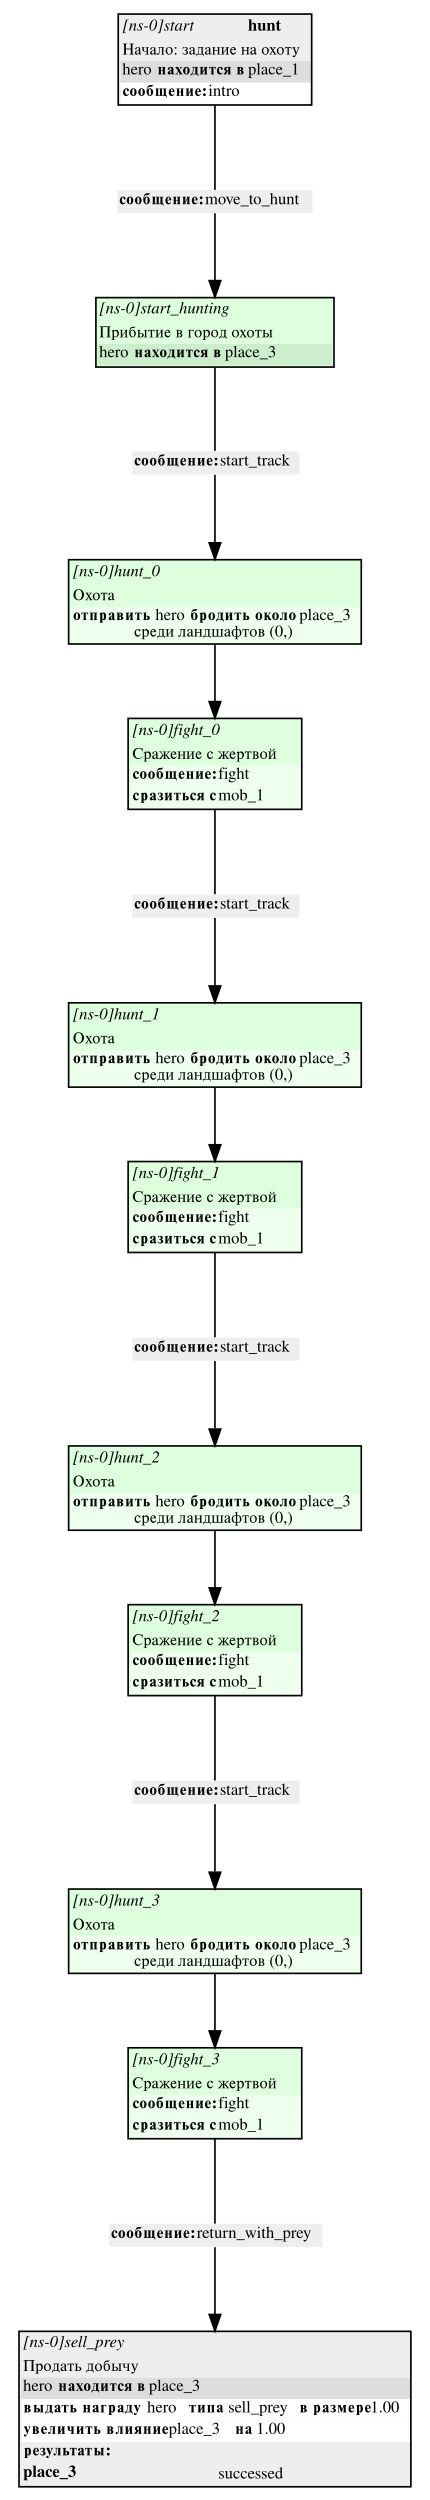
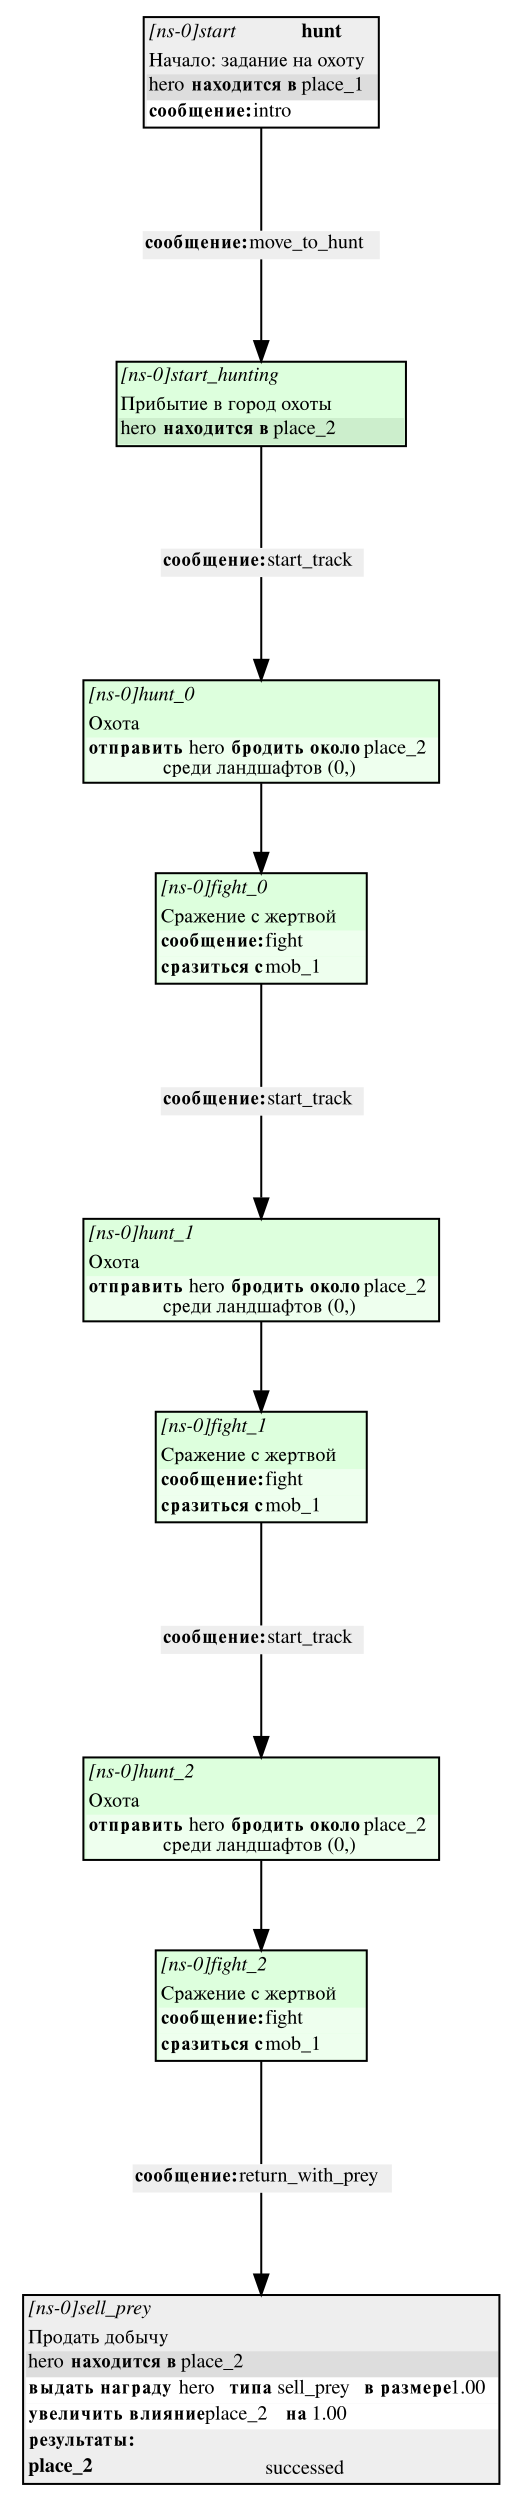
- <svg xmlns="http://www.w3.org/2000/svg" width="260pt" height="1512pt" viewBox="0.00 0.00 260.00 1512.00">
-   <g id="graph0" class="graph" transform="scale(1 1) rotate(0) translate(4 1508)">
-     <polygon fill="white" stroke="white" points="-4,4 -4,-1508 256,-1508 256,4 -4,4" />
+ <svg xmlns="http://www.w3.org/2000/svg" width="260pt" height="1244pt" viewBox="0.00 0.00 260.00 1244.00">
+   <g id="graph0" class="graph" transform="scale(1 1) rotate(0) translate(4 1240)">
+     <polygon fill="white" stroke="white" points="-4,4 -4,-1240 256,-1240 256,4 -4,4" />
    <g id="node1" class="node">
+       <polygon fill="#eeeeee" stroke="none" points="67.5,-1176.5 67.5,-1231.5 184.5,-1231.5 184.5,-1176.5 67.5,-1176.5" />
+       <text text-anchor="start" x="70" y="-1221.5" font-family="Times,serif" font-style="italic" font-size="10.00">[ns-0]start</text>
+       <text text-anchor="start" x="146" y="-1221.5" font-family="Times,serif" font-weight="bold" font-size="10.00">hunt</text>
+       <text text-anchor="start" x="70" y="-1207" font-family="Times,serif" font-size="10.00">Начало: задание на охоту</text>
+       <polygon fill="#dddddd" stroke="none" points="69,-1190 69,-1203 184,-1203 184,-1190 69,-1190" />
+       <text text-anchor="start" x="70" y="-1195" font-family="Times,serif" font-size="10.00">hero </text>
+       <text text-anchor="start" x="91" y="-1195" font-family="Times,serif" font-weight="bold" font-size="10.00">находится в</text>
+       <text text-anchor="start" x="146" y="-1195" font-family="Times,serif" font-size="10.00"> place_1</text>
+       <polygon fill="#ffffff" stroke="none" points="69,-1177 69,-1190 184,-1190 184,-1177 69,-1177" />
+       <text text-anchor="start" x="70" y="-1182" font-family="Times,serif" font-weight="bold" font-size="10.00">сообщение:</text>
+       <text text-anchor="start" x="122" y="-1182" font-family="Times,serif" font-size="10.00"> intro</text>
+       <polygon fill="none" stroke="black" points="67.5,-1176.5 67.5,-1231.5 184.5,-1231.5 184.5,-1176.5 67.5,-1176.5" />
+     </g>
+     <g id="node14" class="node">
+       <polygon fill="#eeeeee" stroke="none" points="67,-1111 67,-1125 185,-1125 185,-1111 67,-1111" />
+       <text text-anchor="start" x="68" y="-1116.5" font-family="Times,serif" font-weight="bold" font-size="10.00">сообщение:</text>
+       <text text-anchor="start" x="120" y="-1116.5" font-family="Times,serif" font-size="10.00"> move_to_hunt</text>
+     </g>
+     <g id="edge12" class="edge">
+       <path fill="none" stroke="black" d="M126,-1176.42C126,-1158.35 126,-1135.85 126,-1125.18" />
+     </g>
+     <g id="node2" class="node">
+       <polygon fill="#ddffdd" stroke="none" points="73.5,-750.5 73.5,-805.5 178.5,-805.5 178.5,-750.5 73.5,-750.5" />
+       <text text-anchor="start" x="76" y="-795.5" font-family="Times,serif" font-style="italic" font-size="10.00">[ns-0]fight_0</text>
+       <text text-anchor="start" x="76" y="-781" font-family="Times,serif" font-size="10.00">Сражение с жертвой</text>
+       <polygon fill="#eeffee" stroke="none" points="75,-764 75,-777 178,-777 178,-764 75,-764" />
+       <text text-anchor="start" x="76" y="-769" font-family="Times,serif" font-weight="bold" font-size="10.00">сообщение:</text>
+       <text text-anchor="start" x="128" y="-769" font-family="Times,serif" font-size="10.00"> fight</text>
+       <polygon fill="#eeffee" stroke="none" points="75,-751 75,-764 178,-764 178,-751 75,-751" />
+       <text text-anchor="start" x="76" y="-756" font-family="Times,serif" font-weight="bold" font-size="10.00">сразиться с</text>
+       <text text-anchor="start" x="128" y="-756" font-family="Times,serif" font-size="10.00">  mob_1</text>
+       <polygon fill="none" stroke="black" points="73.5,-750.5 73.5,-805.5 178.5,-805.5 178.5,-750.5 73.5,-750.5" />
+     </g>
+     <g id="node10" class="node">
+       <polygon fill="#eeeeee" stroke="none" points="76,-685 76,-699 177,-699 177,-685 76,-685" />
+       <text text-anchor="start" x="77" y="-690.5" font-family="Times,serif" font-weight="bold" font-size="10.00">сообщение:</text>
+       <text text-anchor="start" x="129" y="-690.5" font-family="Times,serif" font-size="10.00"> start_track</text>
+     </g>
+     <g id="edge1" class="edge">
+       <path fill="none" stroke="black" d="M126,-750.422C126,-732.349 126,-709.853 126,-699.177" />
+     </g>
+     <g id="node3" class="node">
      <polygon fill="#ddffdd" stroke="none" points="73.5,-482.5 73.5,-537.5 178.5,-537.5 178.5,-482.5 73.5,-482.5" />
-       <text text-anchor="start" x="76" y="-527.5" font-family="Times,serif" font-style="italic" font-size="10.00">[ns-0]fight_2</text>
+       <text text-anchor="start" x="76" y="-527.5" font-family="Times,serif" font-style="italic" font-size="10.00">[ns-0]fight_1</text>
      <text text-anchor="start" x="76" y="-513" font-family="Times,serif" font-size="10.00">Сражение с жертвой</text>
      <polygon fill="#eeffee" stroke="none" points="75,-496 75,-509 178,-509 178,-496 75,-496" />
      <text text-anchor="start" x="76" y="-501" font-family="Times,serif" font-weight="bold" font-size="10.00">сообщение:</text>
      <text text-anchor="start" x="128" y="-501" font-family="Times,serif" font-size="10.00"> fight</text>
      <polygon fill="#eeffee" stroke="none" points="75,-483 75,-496 178,-496 178,-483 75,-483" />
      <text text-anchor="start" x="76" y="-488" font-family="Times,serif" font-weight="bold" font-size="10.00">сразиться с</text>
      <text text-anchor="start" x="128" y="-488" font-family="Times,serif" font-size="10.00">  mob_1</text>
      <polygon fill="none" stroke="black" points="73.5,-482.5 73.5,-537.5 178.5,-537.5 178.5,-482.5 73.5,-482.5" />
    </g>
-     <g id="node16" class="node">
+     <g id="node11" class="node">
      <polygon fill="#eeeeee" stroke="none" points="76,-417 76,-431 177,-431 177,-417 76,-417" />
      <text text-anchor="start" x="77" y="-422.5" font-family="Times,serif" font-weight="bold" font-size="10.00">сообщение:</text>
      <text text-anchor="start" x="129" y="-422.5" font-family="Times,serif" font-size="10.00"> start_track</text>
    </g>
-     <g id="edge12" class="edge">
+     <g id="edge4" class="edge">
      <path fill="none" stroke="black" d="M126,-482.422C126,-464.349 126,-441.853 126,-431.177" />
    </g>
-     <g id="node2" class="node">
-       <polygon fill="#eeeeee" stroke="none" points="67.5,-1444.5 67.5,-1499.5 184.5,-1499.5 184.5,-1444.5 67.5,-1444.5" />
-       <text text-anchor="start" x="70" y="-1489.5" font-family="Times,serif" font-style="italic" font-size="10.00">[ns-0]start</text>
-       <text text-anchor="start" x="146" y="-1489.5" font-family="Times,serif" font-weight="bold" font-size="10.00">hunt</text>
-       <text text-anchor="start" x="70" y="-1475" font-family="Times,serif" font-size="10.00">Начало: задание на охоту</text>
-       <polygon fill="#dddddd" stroke="none" points="69,-1458 69,-1471 184,-1471 184,-1458 69,-1458" />
-       <text text-anchor="start" x="70" y="-1463" font-family="Times,serif" font-size="10.00">hero </text>
-       <text text-anchor="start" x="91" y="-1463" font-family="Times,serif" font-weight="bold" font-size="10.00">находится в</text>
-       <text text-anchor="start" x="146" y="-1463" font-family="Times,serif" font-size="10.00"> place_1</text>
-       <polygon fill="#ffffff" stroke="none" points="69,-1445 69,-1458 184,-1458 184,-1445 69,-1445" />
-       <text text-anchor="start" x="70" y="-1450" font-family="Times,serif" font-weight="bold" font-size="10.00">сообщение:</text>
-       <text text-anchor="start" x="122" y="-1450" font-family="Times,serif" font-size="10.00"> intro</text>
-       <polygon fill="none" stroke="black" points="67.5,-1444.5 67.5,-1499.5 184.5,-1499.5 184.5,-1444.5 67.5,-1444.5" />
+     <g id="node4" class="node">
+       <polygon fill="#ddffdd" stroke="none" points="73.5,-214.5 73.5,-269.5 178.5,-269.5 178.5,-214.5 73.5,-214.5" />
+       <text text-anchor="start" x="76" y="-259.5" font-family="Times,serif" font-style="italic" font-size="10.00">[ns-0]fight_2</text>
+       <text text-anchor="start" x="76" y="-245" font-family="Times,serif" font-size="10.00">Сражение с жертвой</text>
+       <polygon fill="#eeffee" stroke="none" points="75,-228 75,-241 178,-241 178,-228 75,-228" />
+       <text text-anchor="start" x="76" y="-233" font-family="Times,serif" font-weight="bold" font-size="10.00">сообщение:</text>
+       <text text-anchor="start" x="128" y="-233" font-family="Times,serif" font-size="10.00"> fight</text>
+       <polygon fill="#eeffee" stroke="none" points="75,-215 75,-228 178,-228 178,-215 75,-215" />
+       <text text-anchor="start" x="76" y="-220" font-family="Times,serif" font-weight="bold" font-size="10.00">сразиться с</text>
+       <text text-anchor="start" x="128" y="-220" font-family="Times,serif" font-size="10.00">  mob_1</text>
+       <polygon fill="none" stroke="black" points="73.5,-214.5 73.5,-269.5 178.5,-269.5 178.5,-214.5 73.5,-214.5" />
    </g>
-     <g id="node15" class="node">
-       <polygon fill="#eeeeee" stroke="none" points="67,-1379 67,-1393 185,-1393 185,-1379 67,-1379" />
-       <text text-anchor="start" x="68" y="-1384.5" font-family="Times,serif" font-weight="bold" font-size="10.00">сообщение:</text>
-       <text text-anchor="start" x="120" y="-1384.5" font-family="Times,serif" font-size="10.00"> move_to_hunt</text>
+     <g id="node12" class="node">
+       <polygon fill="#eeeeee" stroke="none" points="62,-149 62,-163 191,-163 191,-149 62,-149" />
+       <text text-anchor="start" x="63" y="-154.5" font-family="Times,serif" font-weight="bold" font-size="10.00">сообщение:</text>
+       <text text-anchor="start" x="115" y="-154.5" font-family="Times,serif" font-size="10.00"> return_with_prey</text>
+     </g>
+     <g id="edge8" class="edge">
+       <path fill="none" stroke="black" d="M126,-214.422C126,-196.349 126,-173.853 126,-163.177" />
+     </g>
+     <g id="node5" class="node">
+       <polygon fill="#ddffdd" stroke="none" points="37.5,-850.5 37.5,-901.5 214.5,-901.5 214.5,-850.5 37.5,-850.5" />
+       <text text-anchor="start" x="40" y="-891.5" font-family="Times,serif" font-style="italic" font-size="10.00">[ns-0]hunt_0</text>
+       <text text-anchor="start" x="40" y="-877" font-family="Times,serif" font-size="10.00">Охота</text>
+       <polygon fill="#eeffee" stroke="none" points="39,-851 39,-873 214,-873 214,-851 39,-851" />
+       <text text-anchor="start" x="40" y="-865" font-family="Times,serif" font-weight="bold" font-size="10.00">отправить </text>
+       <text text-anchor="start" x="90" y="-865" font-family="Times,serif" font-size="10.00"> hero</text>
+       <text text-anchor="start" x="111" y="-865" font-family="Times,serif" font-weight="bold" font-size="10.00">бродить около</text>
+       <text text-anchor="start" x="177" y="-865" font-family="Times,serif" font-size="10.00"> place_2</text>
+       <text text-anchor="start" x="77" y="-855" font-family="Times,serif" font-size="10.00"> среди ландшафтов (0,)</text>
+       <polygon fill="none" stroke="black" points="37.5,-850.5 37.5,-901.5 214.5,-901.5 214.5,-850.5 37.5,-850.5" />
+     </g>
+     <g id="edge7" class="edge">
+       <path fill="none" stroke="black" d="M126,-850.278C126,-839.814 126,-827.404 126,-815.894" />
+       <polygon fill="black" stroke="black" points="129.5,-815.66 126,-805.66 122.5,-815.66 129.5,-815.66" />
+     </g>
+     <g id="node6" class="node">
+       <polygon fill="#ddffdd" stroke="none" points="37.5,-582.5 37.5,-633.5 214.5,-633.5 214.5,-582.5 37.5,-582.5" />
+       <text text-anchor="start" x="40" y="-623.5" font-family="Times,serif" font-style="italic" font-size="10.00">[ns-0]hunt_1</text>
+       <text text-anchor="start" x="40" y="-609" font-family="Times,serif" font-size="10.00">Охота</text>
+       <polygon fill="#eeffee" stroke="none" points="39,-583 39,-605 214,-605 214,-583 39,-583" />
+       <text text-anchor="start" x="40" y="-597" font-family="Times,serif" font-weight="bold" font-size="10.00">отправить </text>
+       <text text-anchor="start" x="90" y="-597" font-family="Times,serif" font-size="10.00"> hero</text>
+       <text text-anchor="start" x="111" y="-597" font-family="Times,serif" font-weight="bold" font-size="10.00">бродить около</text>
+       <text text-anchor="start" x="177" y="-597" font-family="Times,serif" font-size="10.00"> place_2</text>
+       <text text-anchor="start" x="77" y="-587" font-family="Times,serif" font-size="10.00"> среди ландшафтов (0,)</text>
+       <polygon fill="none" stroke="black" points="37.5,-582.5 37.5,-633.5 214.5,-633.5 214.5,-582.5 37.5,-582.5" />
+     </g>
+     <g id="edge3" class="edge">
+       <path fill="none" stroke="black" d="M126,-582.278C126,-571.814 126,-559.404 126,-547.894" />
+       <polygon fill="black" stroke="black" points="129.5,-547.66 126,-537.66 122.5,-547.66 129.5,-547.66" />
+     </g>
+     <g id="node7" class="node">
+       <polygon fill="#ddffdd" stroke="none" points="37.5,-314.5 37.5,-365.5 214.5,-365.5 214.5,-314.5 37.5,-314.5" />
+       <text text-anchor="start" x="40" y="-355.5" font-family="Times,serif" font-style="italic" font-size="10.00">[ns-0]hunt_2</text>
+       <text text-anchor="start" x="40" y="-341" font-family="Times,serif" font-size="10.00">Охота</text>
+       <polygon fill="#eeffee" stroke="none" points="39,-315 39,-337 214,-337 214,-315 39,-315" />
+       <text text-anchor="start" x="40" y="-329" font-family="Times,serif" font-weight="bold" font-size="10.00">отправить </text>
+       <text text-anchor="start" x="90" y="-329" font-family="Times,serif" font-size="10.00"> hero</text>
+       <text text-anchor="start" x="111" y="-329" font-family="Times,serif" font-weight="bold" font-size="10.00">бродить около</text>
+       <text text-anchor="start" x="177" y="-329" font-family="Times,serif" font-size="10.00"> place_2</text>
+       <text text-anchor="start" x="77" y="-319" font-family="Times,serif" font-size="10.00"> среди ландшафтов (0,)</text>
+       <polygon fill="none" stroke="black" points="37.5,-314.5 37.5,-365.5 214.5,-365.5 214.5,-314.5 37.5,-314.5" />
+     </g>
+     <g id="edge6" class="edge">
+       <path fill="none" stroke="black" d="M126,-314.278C126,-303.814 126,-291.404 126,-279.894" />
+       <polygon fill="black" stroke="black" points="129.5,-279.66 126,-269.66 122.5,-279.66 129.5,-279.66" />
+     </g>
+     <g id="node8" class="node">
+       <polygon fill="#ddffdd" stroke="none" points="54,-1018 54,-1060 198,-1060 198,-1018 54,-1018" />
+       <text text-anchor="start" x="56" y="-1050.5" font-family="Times,serif" font-style="italic" font-size="10.00">[ns-0]start_hunting</text>
+       <text text-anchor="start" x="56" y="-1036" font-family="Times,serif" font-size="10.00">Прибытие в город охоты</text>
+       <polygon fill="#cceecc" stroke="none" points="55,-1019 55,-1032 197,-1032 197,-1019 55,-1019" />
+       <text text-anchor="start" x="56" y="-1024" font-family="Times,serif" font-size="10.00">hero </text>
+       <text text-anchor="start" x="77" y="-1024" font-family="Times,serif" font-weight="bold" font-size="10.00">находится в</text>
+       <text text-anchor="start" x="132" y="-1024" font-family="Times,serif" font-size="10.00"> place_2</text>
+       <polygon fill="none" stroke="black" points="54,-1018 54,-1060 198,-1060 198,-1018 54,-1018" />
+     </g>
+     <g id="node13" class="node">
+       <polygon fill="#eeeeee" stroke="none" points="76,-953 76,-967 177,-967 177,-953 76,-953" />
+       <text text-anchor="start" x="77" y="-958.5" font-family="Times,serif" font-weight="bold" font-size="10.00">сообщение:</text>
+       <text text-anchor="start" x="129" y="-958.5" font-family="Times,serif" font-size="10.00"> start_track</text>
    </g>
    <g id="edge10" class="edge">
-       <path fill="none" stroke="black" d="M126,-1444.42C126,-1426.35 126,-1403.85 126,-1393.18" />
+       <path fill="none" stroke="black" d="M126,-1017.77C126,-1001.02 126,-978.253 126,-967.342" />
    </g>
-     <g id="node3" class="node">
+     <g id="node9" class="node">
      <polygon fill="#eeeeee" stroke="none" points="7.5,-4 7.5,-98 244.5,-98 244.5,-4 7.5,-4" />
      <text text-anchor="start" x="10" y="-88.5" font-family="Times,serif" font-style="italic" font-size="10.00">[ns-0]sell_prey</text>
      <text text-anchor="start" x="10" y="-74" font-family="Times,serif" font-size="10.00">Продать добычу</text>
      <polygon fill="#dddddd" stroke="none" points="9,-57 9,-70 244,-70 244,-57 9,-57" />
      <text text-anchor="start" x="10" y="-62" font-family="Times,serif" font-size="10.00">hero </text>
      <text text-anchor="start" x="31" y="-62" font-family="Times,serif" font-weight="bold" font-size="10.00">находится в</text>
-       <text text-anchor="start" x="86" y="-62" font-family="Times,serif" font-size="10.00"> place_3</text>
+       <text text-anchor="start" x="86" y="-62" font-family="Times,serif" font-size="10.00"> place_2</text>
      <polygon fill="#ffffff" stroke="none" points="9,-44 9,-57 244,-57 244,-44 9,-44" />
      <text text-anchor="start" x="10" y="-49" font-family="Times,serif" font-weight="bold" font-size="10.00">выдать награду </text>
      <text text-anchor="start" x="85" y="-49" font-family="Times,serif" font-size="10.00">  hero </text>
      <text text-anchor="start" x="110" y="-49" font-family="Times,serif" font-weight="bold" font-size="10.00">типа </text>
      <text text-anchor="start" x="134" y="-49" font-family="Times,serif" font-size="10.00"> sell_prey </text>
      <text text-anchor="start" x="177" y="-49" font-family="Times,serif" font-weight="bold" font-size="10.00">в размере</text>
      <text text-anchor="start" x="220" y="-49" font-family="Times,serif" font-size="10.00"> 1.00</text>
      <polygon fill="#ffffff" stroke="none" points="9,-31 9,-44 244,-44 244,-31 9,-31" />
      <text text-anchor="start" x="10" y="-36" font-family="Times,serif" font-weight="bold" font-size="10.00">увеличить влияние </text>
-       <text text-anchor="start" x="98" y="-36" font-family="Times,serif" font-size="10.00">  place_3 </text>
+       <text text-anchor="start" x="98" y="-36" font-family="Times,serif" font-size="10.00">  place_2 </text>
      <text text-anchor="start" x="138" y="-36" font-family="Times,serif" font-weight="bold" font-size="10.00">на </text>
      <text text-anchor="start" x="151" y="-36" font-family="Times,serif" font-size="10.00"> 1.00</text>
      <polygon fill="#eeeeee" stroke="none" points="9,-18 9,-31 244,-31 244,-18 9,-18" />
      <text text-anchor="start" x="10" y="-23" font-family="Times,serif" font-weight="bold" font-size="10.00">результаты:</text>
-       <text text-anchor="start" x="10" y="-10" font-family="Times,serif" font-weight="bold" font-size="10.00">place_3</text>
+       <text text-anchor="start" x="10" y="-10" font-family="Times,serif" font-weight="bold" font-size="10.00">place_2</text>
      <text text-anchor="start" x="128" y="-9" font-family="Times,serif" font-size="10.00">successed</text>
      <polygon fill="none" stroke="black" points="7.5,-4 7.5,-98 244.5,-98 244.5,-4 7.5,-4" />
    </g>
-     <g id="node4" class="node">
-       <polygon fill="#ddffdd" stroke="none" points="73.5,-1018.5 73.5,-1073.5 178.5,-1073.5 178.5,-1018.5 73.5,-1018.5" />
-       <text text-anchor="start" x="76" y="-1063.5" font-family="Times,serif" font-style="italic" font-size="10.00">[ns-0]fight_0</text>
-       <text text-anchor="start" x="76" y="-1049" font-family="Times,serif" font-size="10.00">Сражение с жертвой</text>
-       <polygon fill="#eeffee" stroke="none" points="75,-1032 75,-1045 178,-1045 178,-1032 75,-1032" />
-       <text text-anchor="start" x="76" y="-1037" font-family="Times,serif" font-weight="bold" font-size="10.00">сообщение:</text>
-       <text text-anchor="start" x="128" y="-1037" font-family="Times,serif" font-size="10.00"> fight</text>
-       <polygon fill="#eeffee" stroke="none" points="75,-1019 75,-1032 178,-1032 178,-1019 75,-1019" />
-       <text text-anchor="start" x="76" y="-1024" font-family="Times,serif" font-weight="bold" font-size="10.00">сразиться с</text>
-       <text text-anchor="start" x="128" y="-1024" font-family="Times,serif" font-size="10.00">  mob_1</text>
-       <polygon fill="none" stroke="black" points="73.5,-1018.5 73.5,-1073.5 178.5,-1073.5 178.5,-1018.5 73.5,-1018.5" />
+     <g id="edge2" class="edge">
+       <path fill="none" stroke="black" d="M126,-684.837C126,-676.121 126,-659.531 126,-644.086" />
+       <polygon fill="black" stroke="black" points="129.5,-643.686 126,-633.686 122.5,-643.686 129.5,-643.686" />
    </g>
-     <g id="node12" class="node">
-       <polygon fill="#eeeeee" stroke="none" points="76,-953 76,-967 177,-967 177,-953 76,-953" />
-       <text text-anchor="start" x="77" y="-958.5" font-family="Times,serif" font-weight="bold" font-size="10.00">сообщение:</text>
-       <text text-anchor="start" x="129" y="-958.5" font-family="Times,serif" font-size="10.00"> start_track</text>
+     <g id="edge5" class="edge">
+       <path fill="none" stroke="black" d="M126,-416.837C126,-408.121 126,-391.531 126,-376.086" />
+       <polygon fill="black" stroke="black" points="129.5,-375.686 126,-365.686 122.5,-375.686 129.5,-375.686" />
    </g>
-     <g id="edge1" class="edge">
-       <path fill="none" stroke="black" d="M126,-1018.42C126,-1000.35 126,-977.853 126,-967.177" />
+     <g id="edge9" class="edge">
+       <path fill="none" stroke="black" d="M126,-148.865C126,-140.545 126,-124.829 126,-108.44" />
+       <polygon fill="black" stroke="black" points="129.5,-108.209 126,-98.209 122.5,-108.209 129.5,-108.209" />
    </g>
-     <g id="node5" class="node">
-       <polygon fill="#ddffdd" stroke="none" points="73.5,-750.5 73.5,-805.5 178.5,-805.5 178.5,-750.5 73.5,-750.5" />
-       <text text-anchor="start" x="76" y="-795.5" font-family="Times,serif" font-style="italic" font-size="10.00">[ns-0]fight_1</text>
-       <text text-anchor="start" x="76" y="-781" font-family="Times,serif" font-size="10.00">Сражение с жертвой</text>
-       <polygon fill="#eeffee" stroke="none" points="75,-764 75,-777 178,-777 178,-764 75,-764" />
-       <text text-anchor="start" x="76" y="-769" font-family="Times,serif" font-weight="bold" font-size="10.00">сообщение:</text>
-       <text text-anchor="start" x="128" y="-769" font-family="Times,serif" font-size="10.00"> fight</text>
-       <polygon fill="#eeffee" stroke="none" points="75,-751 75,-764 178,-764 178,-751 75,-751" />
-       <text text-anchor="start" x="76" y="-756" font-family="Times,serif" font-weight="bold" font-size="10.00">сразиться с</text>
-       <text text-anchor="start" x="128" y="-756" font-family="Times,serif" font-size="10.00">  mob_1</text>
-       <polygon fill="none" stroke="black" points="73.5,-750.5 73.5,-805.5 178.5,-805.5 178.5,-750.5 73.5,-750.5" />
-     </g>
-     <g id="node13" class="node">
-       <polygon fill="#eeeeee" stroke="none" points="76,-685 76,-699 177,-699 177,-685 76,-685" />
-       <text text-anchor="start" x="77" y="-690.5" font-family="Times,serif" font-weight="bold" font-size="10.00">сообщение:</text>
-       <text text-anchor="start" x="129" y="-690.5" font-family="Times,serif" font-size="10.00"> start_track</text>
-     </g>
-     <g id="edge4" class="edge">
-       <path fill="none" stroke="black" d="M126,-750.422C126,-732.349 126,-709.853 126,-699.177" />
-     </g>
-     <g id="node6" class="node">
-       <polygon fill="#ddffdd" stroke="none" points="73.5,-214.5 73.5,-269.5 178.5,-269.5 178.5,-214.5 73.5,-214.5" />
-       <text text-anchor="start" x="76" y="-259.5" font-family="Times,serif" font-style="italic" font-size="10.00">[ns-0]fight_3</text>
-       <text text-anchor="start" x="76" y="-245" font-family="Times,serif" font-size="10.00">Сражение с жертвой</text>
-       <polygon fill="#eeffee" stroke="none" points="75,-228 75,-241 178,-241 178,-228 75,-228" />
-       <text text-anchor="start" x="76" y="-233" font-family="Times,serif" font-weight="bold" font-size="10.00">сообщение:</text>
-       <text text-anchor="start" x="128" y="-233" font-family="Times,serif" font-size="10.00"> fight</text>
-       <polygon fill="#eeffee" stroke="none" points="75,-215 75,-228 178,-228 178,-215 75,-215" />
-       <text text-anchor="start" x="76" y="-220" font-family="Times,serif" font-weight="bold" font-size="10.00">сразиться с</text>
-       <text text-anchor="start" x="128" y="-220" font-family="Times,serif" font-size="10.00">  mob_1</text>
-       <polygon fill="none" stroke="black" points="73.5,-214.5 73.5,-269.5 178.5,-269.5 178.5,-214.5 73.5,-214.5" />
-     </g>
-     <g id="node17" class="node">
-       <polygon fill="#eeeeee" stroke="none" points="62,-149 62,-163 191,-163 191,-149 62,-149" />
-       <text text-anchor="start" x="63" y="-154.5" font-family="Times,serif" font-weight="bold" font-size="10.00">сообщение:</text>
-       <text text-anchor="start" x="115" y="-154.5" font-family="Times,serif" font-size="10.00"> return_with_prey</text>
-     </g>
-     <g id="edge15" class="edge">
-       <path fill="none" stroke="black" d="M126,-214.422C126,-196.349 126,-173.853 126,-163.177" />
-     </g>
-     <g id="node7" class="node">
-       <polygon fill="#ddffdd" stroke="none" points="37.5,-1118.5 37.5,-1169.5 214.5,-1169.5 214.5,-1118.5 37.5,-1118.5" />
-       <text text-anchor="start" x="40" y="-1159.5" font-family="Times,serif" font-style="italic" font-size="10.00">[ns-0]hunt_0</text>
-       <text text-anchor="start" x="40" y="-1145" font-family="Times,serif" font-size="10.00">Охота</text>
-       <polygon fill="#eeffee" stroke="none" points="39,-1119 39,-1141 214,-1141 214,-1119 39,-1119" />
-       <text text-anchor="start" x="40" y="-1133" font-family="Times,serif" font-weight="bold" font-size="10.00">отправить </text>
-       <text text-anchor="start" x="90" y="-1133" font-family="Times,serif" font-size="10.00"> hero</text>
-       <text text-anchor="start" x="111" y="-1133" font-family="Times,serif" font-weight="bold" font-size="10.00">бродить около</text>
-       <text text-anchor="start" x="177" y="-1133" font-family="Times,serif" font-size="10.00"> place_3</text>
-       <text text-anchor="start" x="77" y="-1123" font-family="Times,serif" font-size="10.00"> среди ландшафтов (0,)</text>
-       <polygon fill="none" stroke="black" points="37.5,-1118.5 37.5,-1169.5 214.5,-1169.5 214.5,-1118.5 37.5,-1118.5" />
-     </g>
-     <g id="edge7" class="edge">
-       <path fill="none" stroke="black" d="M126,-1118.28C126,-1107.81 126,-1095.4 126,-1083.89" />
-       <polygon fill="black" stroke="black" points="129.5,-1083.66 126,-1073.66 122.5,-1083.66 129.5,-1083.66" />
-     </g>
-     <g id="node8" class="node">
-       <polygon fill="#ddffdd" stroke="none" points="37.5,-850.5 37.5,-901.5 214.5,-901.5 214.5,-850.5 37.5,-850.5" />
-       <text text-anchor="start" x="40" y="-891.5" font-family="Times,serif" font-style="italic" font-size="10.00">[ns-0]hunt_1</text>
-       <text text-anchor="start" x="40" y="-877" font-family="Times,serif" font-size="10.00">Охота</text>
-       <polygon fill="#eeffee" stroke="none" points="39,-851 39,-873 214,-873 214,-851 39,-851" />
-       <text text-anchor="start" x="40" y="-865" font-family="Times,serif" font-weight="bold" font-size="10.00">отправить </text>
-       <text text-anchor="start" x="90" y="-865" font-family="Times,serif" font-size="10.00"> hero</text>
-       <text text-anchor="start" x="111" y="-865" font-family="Times,serif" font-weight="bold" font-size="10.00">бродить около</text>
-       <text text-anchor="start" x="177" y="-865" font-family="Times,serif" font-size="10.00"> place_3</text>
-       <text text-anchor="start" x="77" y="-855" font-family="Times,serif" font-size="10.00"> среди ландшафтов (0,)</text>
-       <polygon fill="none" stroke="black" points="37.5,-850.5 37.5,-901.5 214.5,-901.5 214.5,-850.5 37.5,-850.5" />
-     </g>
-     <g id="edge3" class="edge">
-       <path fill="none" stroke="black" d="M126,-850.278C126,-839.814 126,-827.404 126,-815.894" />
-       <polygon fill="black" stroke="black" points="129.5,-815.66 126,-805.66 122.5,-815.66 129.5,-815.66" />
-     </g>
-     <g id="node9" class="node">
-       <polygon fill="#ddffdd" stroke="none" points="37.5,-582.5 37.5,-633.5 214.5,-633.5 214.5,-582.5 37.5,-582.5" />
-       <text text-anchor="start" x="40" y="-623.5" font-family="Times,serif" font-style="italic" font-size="10.00">[ns-0]hunt_2</text>
-       <text text-anchor="start" x="40" y="-609" font-family="Times,serif" font-size="10.00">Охота</text>
-       <polygon fill="#eeffee" stroke="none" points="39,-583 39,-605 214,-605 214,-583 39,-583" />
-       <text text-anchor="start" x="40" y="-597" font-family="Times,serif" font-weight="bold" font-size="10.00">отправить </text>
-       <text text-anchor="start" x="90" y="-597" font-family="Times,serif" font-size="10.00"> hero</text>
-       <text text-anchor="start" x="111" y="-597" font-family="Times,serif" font-weight="bold" font-size="10.00">бродить около</text>
-       <text text-anchor="start" x="177" y="-597" font-family="Times,serif" font-size="10.00"> place_3</text>
-       <text text-anchor="start" x="77" y="-587" font-family="Times,serif" font-size="10.00"> среди ландшафтов (0,)</text>
-       <polygon fill="none" stroke="black" points="37.5,-582.5 37.5,-633.5 214.5,-633.5 214.5,-582.5 37.5,-582.5" />
-     </g>
-     <g id="edge6" class="edge">
-       <path fill="none" stroke="black" d="M126,-582.278C126,-571.814 126,-559.404 126,-547.894" />
-       <polygon fill="black" stroke="black" points="129.5,-547.66 126,-537.66 122.5,-547.66 129.5,-547.66" />
-     </g>
-     <g id="node10" class="node">
-       <polygon fill="#ddffdd" stroke="none" points="37.5,-314.5 37.5,-365.5 214.5,-365.5 214.5,-314.5 37.5,-314.5" />
-       <text text-anchor="start" x="40" y="-355.5" font-family="Times,serif" font-style="italic" font-size="10.00">[ns-0]hunt_3</text>
-       <text text-anchor="start" x="40" y="-341" font-family="Times,serif" font-size="10.00">Охота</text>
-       <polygon fill="#eeffee" stroke="none" points="39,-315 39,-337 214,-337 214,-315 39,-315" />
-       <text text-anchor="start" x="40" y="-329" font-family="Times,serif" font-weight="bold" font-size="10.00">отправить </text>
-       <text text-anchor="start" x="90" y="-329" font-family="Times,serif" font-size="10.00"> hero</text>
-       <text text-anchor="start" x="111" y="-329" font-family="Times,serif" font-weight="bold" font-size="10.00">бродить около</text>
-       <text text-anchor="start" x="177" y="-329" font-family="Times,serif" font-size="10.00"> place_3</text>
-       <text text-anchor="start" x="77" y="-319" font-family="Times,serif" font-size="10.00"> среди ландшафтов (0,)</text>
-       <polygon fill="none" stroke="black" points="37.5,-314.5 37.5,-365.5 214.5,-365.5 214.5,-314.5 37.5,-314.5" />
-     </g>
-     <g id="edge14" class="edge">
-       <path fill="none" stroke="black" d="M126,-314.278C126,-303.814 126,-291.404 126,-279.894" />
-       <polygon fill="black" stroke="black" points="129.5,-279.66 126,-269.66 122.5,-279.66 129.5,-279.66" />
-     </g>
-     <g id="node11" class="node">
-       <polygon fill="#ddffdd" stroke="none" points="54,-1286 54,-1328 198,-1328 198,-1286 54,-1286" />
-       <text text-anchor="start" x="56" y="-1318.5" font-family="Times,serif" font-style="italic" font-size="10.00">[ns-0]start_hunting</text>
-       <text text-anchor="start" x="56" y="-1304" font-family="Times,serif" font-size="10.00">Прибытие в город охоты</text>
-       <polygon fill="#cceecc" stroke="none" points="55,-1287 55,-1300 197,-1300 197,-1287 55,-1287" />
-       <text text-anchor="start" x="56" y="-1292" font-family="Times,serif" font-size="10.00">hero </text>
-       <text text-anchor="start" x="77" y="-1292" font-family="Times,serif" font-weight="bold" font-size="10.00">находится в</text>
-       <text text-anchor="start" x="132" y="-1292" font-family="Times,serif" font-size="10.00"> place_3</text>
-       <polygon fill="none" stroke="black" points="54,-1286 54,-1328 198,-1328 198,-1286 54,-1286" />
-     </g>
-     <g id="node14" class="node">
-       <polygon fill="#eeeeee" stroke="none" points="76,-1221 76,-1235 177,-1235 177,-1221 76,-1221" />
-       <text text-anchor="start" x="77" y="-1226.5" font-family="Times,serif" font-weight="bold" font-size="10.00">сообщение:</text>
-       <text text-anchor="start" x="129" y="-1226.5" font-family="Times,serif" font-size="10.00"> start_track</text>
-     </g>
-     <g id="edge8" class="edge">
-       <path fill="none" stroke="black" d="M126,-1285.77C126,-1269.02 126,-1246.25 126,-1235.34" />
-     </g>
-     <g id="edge2" class="edge">
+     <g id="edge11" class="edge">
      <path fill="none" stroke="black" d="M126,-952.837C126,-944.121 126,-927.531 126,-912.086" />
      <polygon fill="black" stroke="black" points="129.5,-911.686 126,-901.686 122.5,-911.686 129.5,-911.686" />
    </g>
-     <g id="edge5" class="edge">
-       <path fill="none" stroke="black" d="M126,-684.837C126,-676.121 126,-659.531 126,-644.086" />
-       <polygon fill="black" stroke="black" points="129.5,-643.686 126,-633.686 122.5,-643.686 129.5,-643.686" />
-     </g>
-     <g id="edge9" class="edge">
-       <path fill="none" stroke="black" d="M126,-1220.84C126,-1212.12 126,-1195.53 126,-1180.09" />
-       <polygon fill="black" stroke="black" points="129.5,-1179.69 126,-1169.69 122.5,-1179.69 129.5,-1179.69" />
-     </g>
-     <g id="edge11" class="edge">
-       <path fill="none" stroke="black" d="M126,-1378.96C126,-1370.2 126,-1353.38 126,-1338.31" />
-       <polygon fill="black" stroke="black" points="129.5,-1338.28 126,-1328.28 122.5,-1338.28 129.5,-1338.28" />
-     </g>
    <g id="edge13" class="edge">
-       <path fill="none" stroke="black" d="M126,-416.837C126,-408.121 126,-391.531 126,-376.086" />
-       <polygon fill="black" stroke="black" points="129.5,-375.686 126,-365.686 122.5,-375.686 129.5,-375.686" />
-     </g>
-     <g id="edge16" class="edge">
-       <path fill="none" stroke="black" d="M126,-148.865C126,-140.545 126,-124.829 126,-108.44" />
-       <polygon fill="black" stroke="black" points="129.5,-108.209 126,-98.209 122.5,-108.209 129.5,-108.209" />
+       <path fill="none" stroke="black" d="M126,-1110.96C126,-1102.2 126,-1085.38 126,-1070.31" />
+       <polygon fill="black" stroke="black" points="129.5,-1070.28 126,-1060.28 122.5,-1070.28 129.5,-1070.28" />
    </g>
  </g>
</svg>
